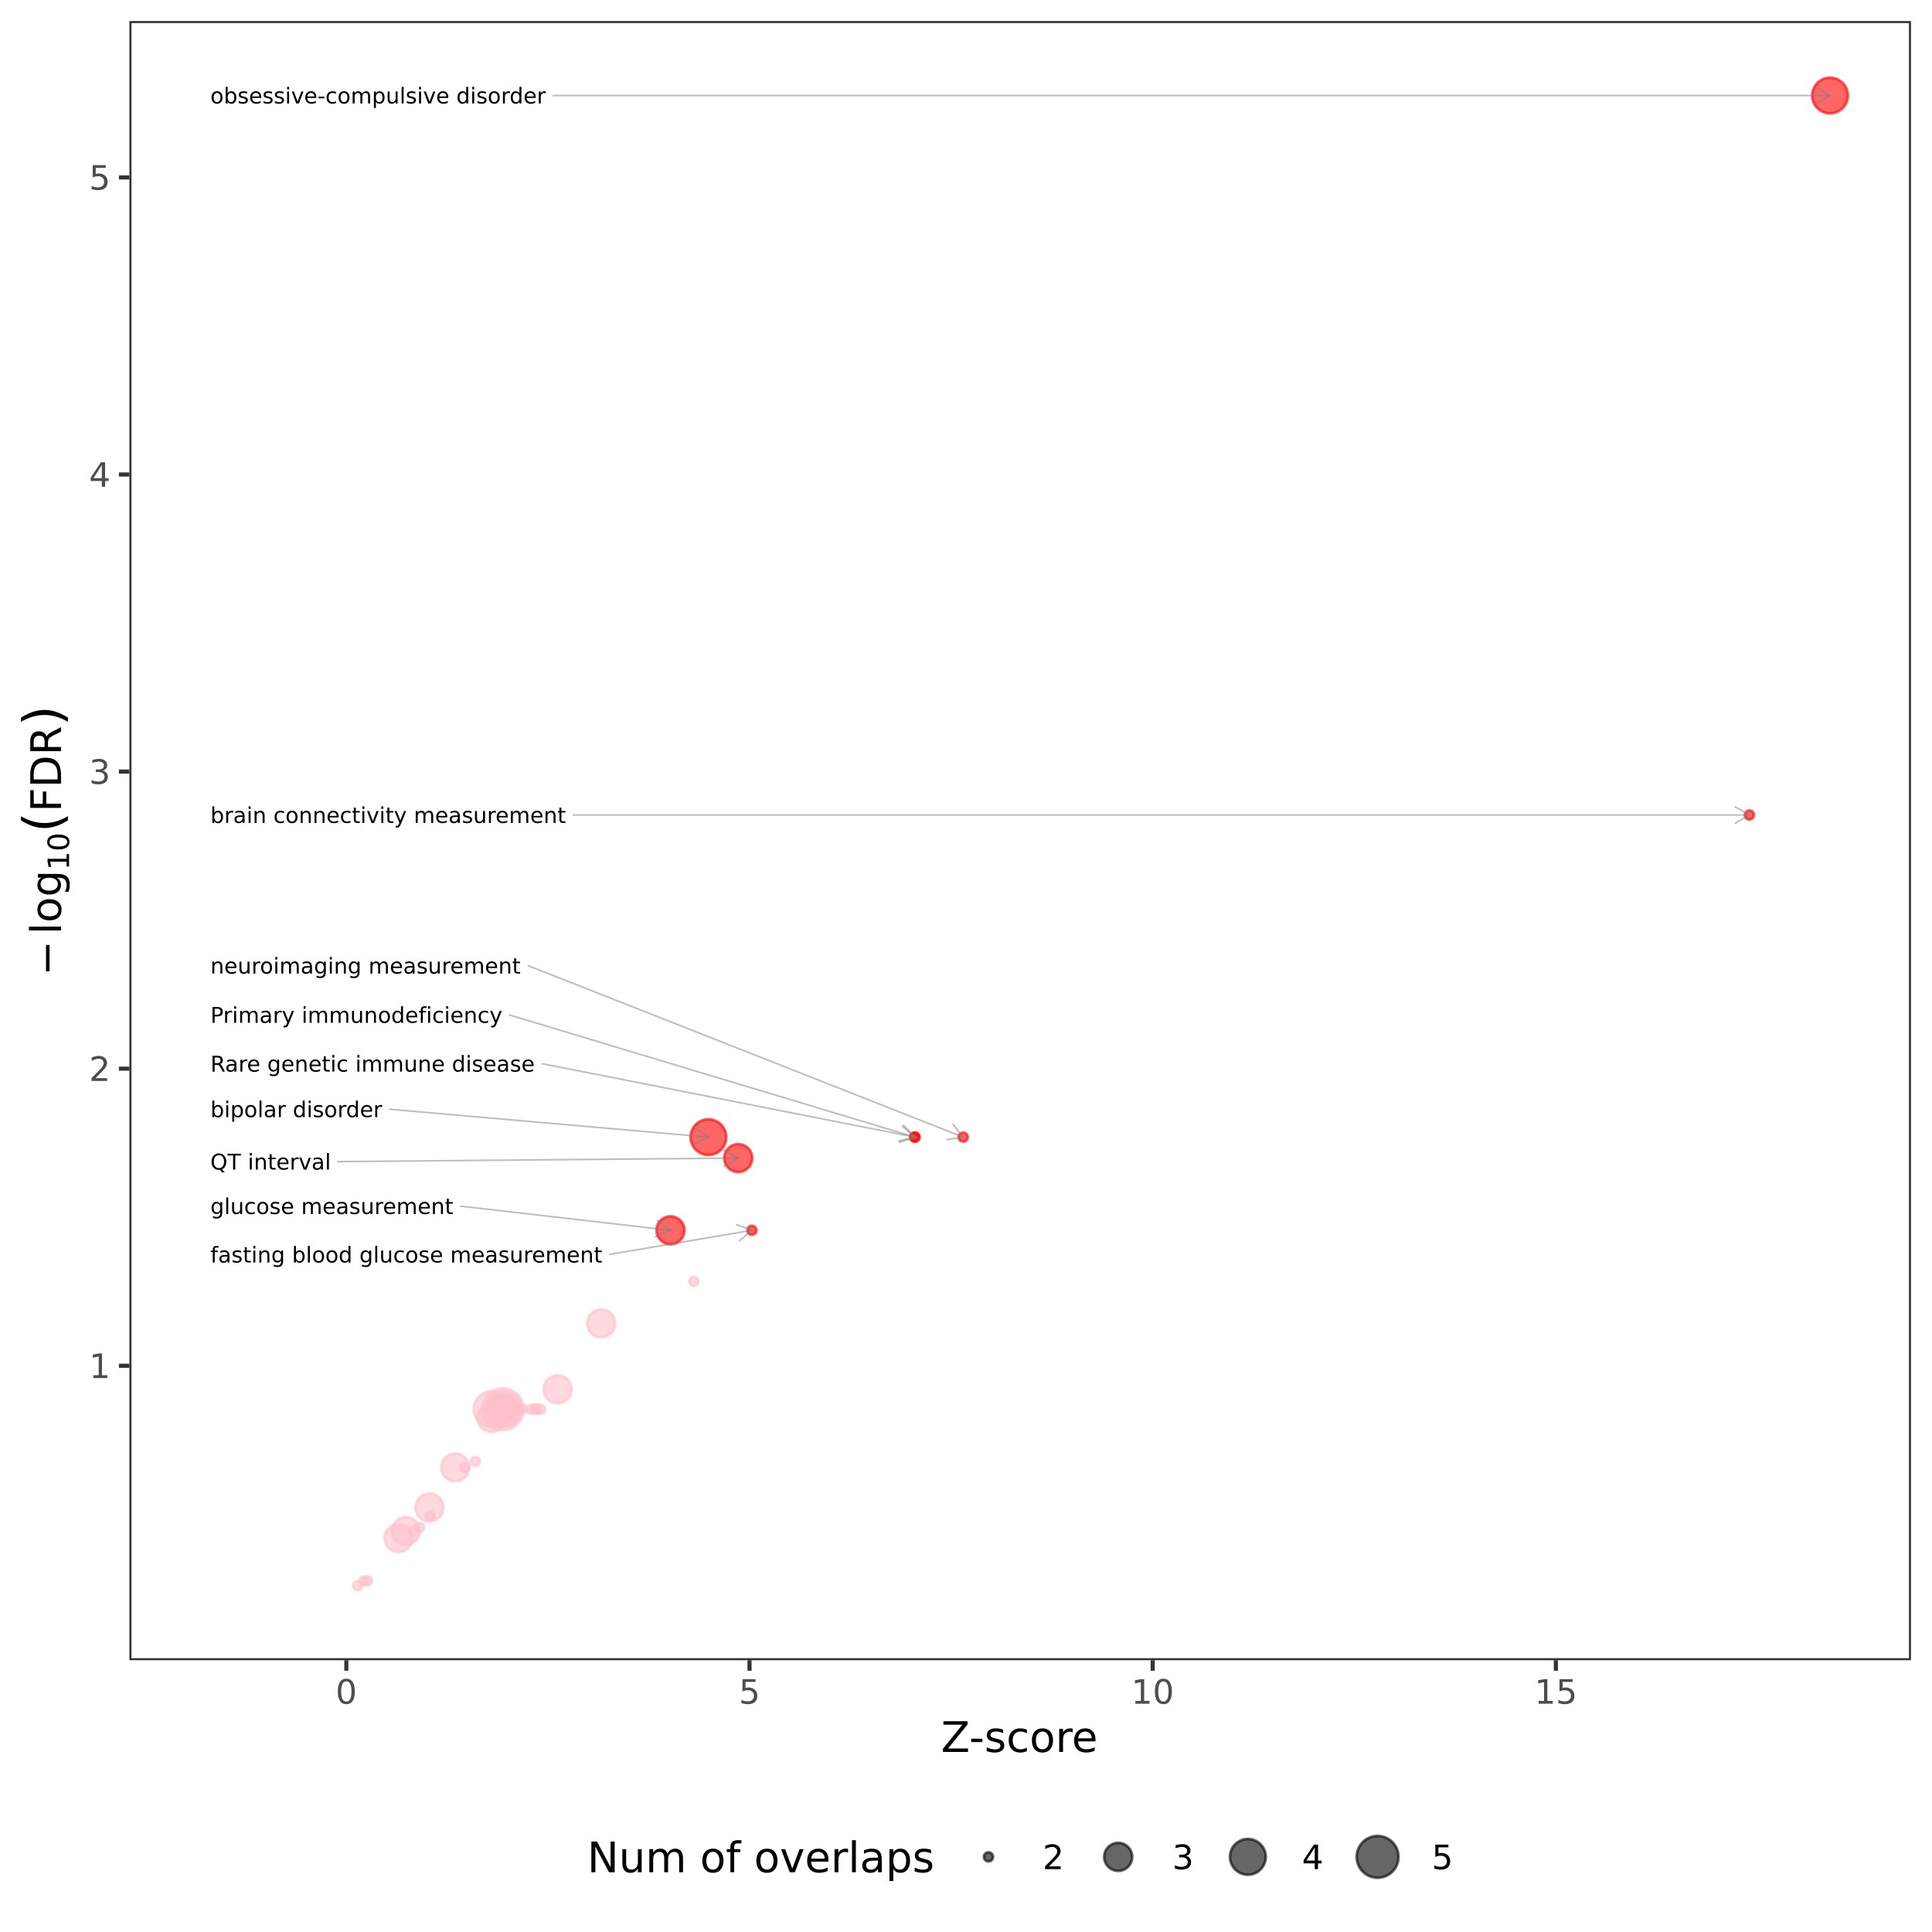
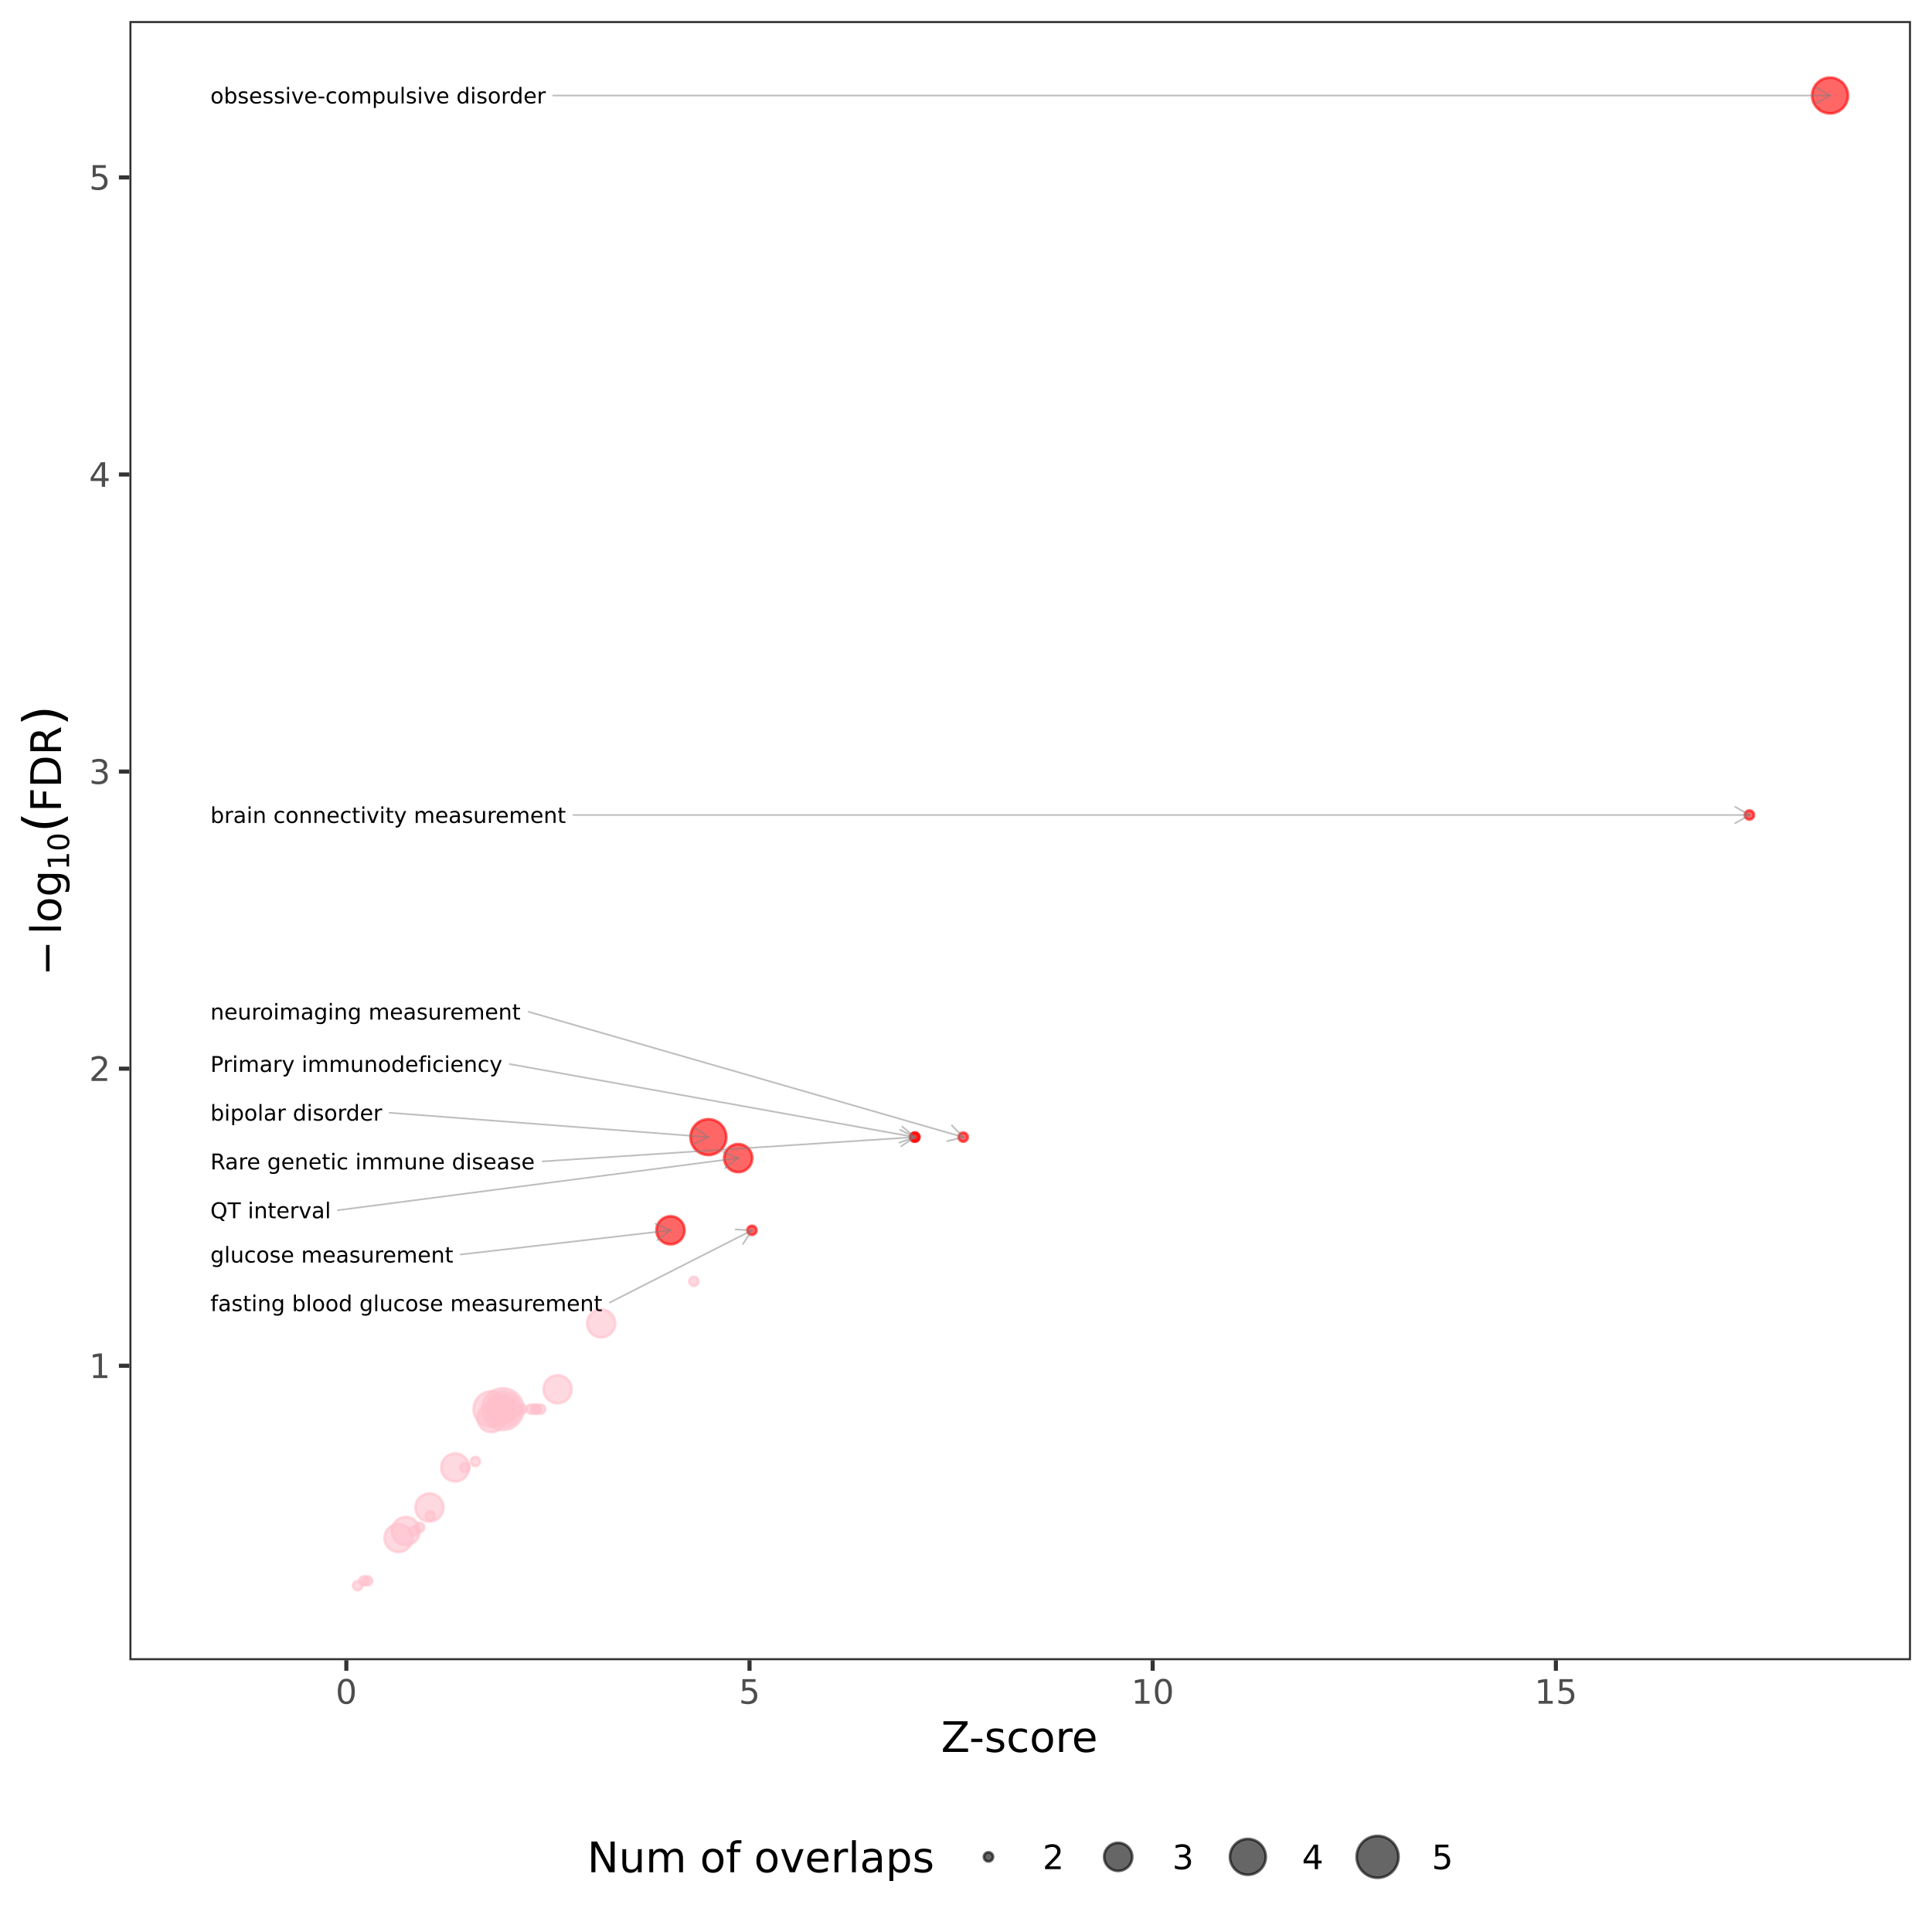
<svg xmlns="http://www.w3.org/2000/svg" viewBox="0 0 504.00 504.00">
  <defs>
    <style type="text/css">
    line, polyline, polygon, path, rect, circle {
      fill: none;
      stroke: #000000;
      stroke-linecap: round;
      stroke-linejoin: round;
      stroke-miterlimit: 10.00;
    }
  </style>
  </defs>
  <rect width="100%" height="100%" style="stroke: none; fill: #FFFFFF;" />
  <rect x="0.00" y="0.00" width="504.00" height="504.00" style="stroke-width: 1.07; stroke: #FFFFFF; fill: #FFFFFF;" />
  <defs>
    <clipPath id="cpMzMuNzZ8NDk4LjUyfDQzMy4xMHw1LjQ4">
      <rect x="33.76" y="5.48" width="464.76" height="427.62" />
    </clipPath>
  </defs>
  <rect x="33.76" y="5.48" width="464.76" height="427.62" style="stroke-width: 1.07; stroke: none; fill: #FFFFFF;" clip-path="url(#cpMzMuNzZ8NDk4LjUyfDQzMy4xMHw1LjQ4)" />
  <circle cx="477.40" cy="24.92" r="3.50pt" style="stroke-width: 0.71; stroke: #FF0000; stroke-opacity: 0.60; fill: #FF0000; fill-opacity: 0.60;" clip-path="url(#cpMzMuNzZ8NDk4LjUyfDQzMy4xMHw1LjQ4)" />
  <circle cx="456.36" cy="212.61" r="0.89pt" style="stroke-width: 0.71; stroke: #FF0000; stroke-opacity: 0.60; fill: #FF0000; fill-opacity: 0.60;" clip-path="url(#cpMzMuNzZ8NDk4LjUyfDQzMy4xMHw1LjQ4)" />
  <circle cx="251.27" cy="296.64" r="0.89pt" style="stroke-width: 0.71; stroke: #FF0000; stroke-opacity: 0.60; fill: #FF0000; fill-opacity: 0.60;" clip-path="url(#cpMzMuNzZ8NDk4LjUyfDQzMy4xMHw1LjQ4)" />
  <circle cx="238.65" cy="296.64" r="0.89pt" style="stroke-width: 0.71; stroke: #FF0000; stroke-opacity: 0.60; fill: #FF0000; fill-opacity: 0.60;" clip-path="url(#cpMzMuNzZ8NDk4LjUyfDQzMy4xMHw1LjQ4)" />
  <circle cx="238.65" cy="296.64" r="0.89pt" style="stroke-width: 0.71; stroke: #FF0000; stroke-opacity: 0.60; fill: #FF0000; fill-opacity: 0.60;" clip-path="url(#cpMzMuNzZ8NDk4LjUyfDQzMy4xMHw1LjQ4)" />
  <circle cx="184.80" cy="296.64" r="3.50pt" style="stroke-width: 0.71; stroke: #FF0000; stroke-opacity: 0.60; fill: #FF0000; fill-opacity: 0.60;" clip-path="url(#cpMzMuNzZ8NDk4LjUyfDQzMy4xMHw1LjQ4)" />
  <circle cx="192.58" cy="302.11" r="2.74pt" style="stroke-width: 0.71; stroke: #FF0000; stroke-opacity: 0.60; fill: #FF0000; fill-opacity: 0.60;" clip-path="url(#cpMzMuNzZ8NDk4LjUyfDQzMy4xMHw1LjQ4)" />
  <circle cx="196.16" cy="320.95" r="0.89pt" style="stroke-width: 0.71; stroke: #FF0000; stroke-opacity: 0.60; fill: #FF0000; fill-opacity: 0.60;" clip-path="url(#cpMzMuNzZ8NDk4LjUyfDQzMy4xMHw1LjQ4)" />
  <circle cx="174.91" cy="320.95" r="2.74pt" style="stroke-width: 0.71; stroke: #FF0000; stroke-opacity: 0.60; fill: #FF0000; fill-opacity: 0.60;" clip-path="url(#cpMzMuNzZ8NDk4LjUyfDQzMy4xMHw1LjQ4)" />
  <circle cx="181.01" cy="334.27" r="0.89pt" style="stroke-width: 0.71; stroke: #FFC0CB; stroke-opacity: 0.60; fill: #FFC0CB; fill-opacity: 0.60;" clip-path="url(#cpMzMuNzZ8NDk4LjUyfDQzMy4xMHw1LjQ4)" />
  <circle cx="156.82" cy="345.23" r="2.74pt" style="stroke-width: 0.71; stroke: #FFC0CB; stroke-opacity: 0.60; fill: #FFC0CB; fill-opacity: 0.60;" clip-path="url(#cpMzMuNzZ8NDk4LjUyfDQzMy4xMHw1LjQ4)" />
  <circle cx="145.46" cy="362.42" r="2.74pt" style="stroke-width: 0.71; stroke: #FFC0CB; stroke-opacity: 0.60; fill: #FFC0CB; fill-opacity: 0.60;" clip-path="url(#cpMzMuNzZ8NDk4LjUyfDQzMy4xMHw1LjQ4)" />
  <circle cx="141.04" cy="367.61" r="0.89pt" style="stroke-width: 0.71; stroke: #FFC0CB; stroke-opacity: 0.60; fill: #FFC0CB; fill-opacity: 0.60;" clip-path="url(#cpMzMuNzZ8NDk4LjUyfDQzMy4xMHw1LjQ4)" />
  <circle cx="139.99" cy="367.61" r="0.89pt" style="stroke-width: 0.71; stroke: #FFC0CB; stroke-opacity: 0.60; fill: #FFC0CB; fill-opacity: 0.60;" clip-path="url(#cpMzMuNzZ8NDk4LjUyfDQzMy4xMHw1LjQ4)" />
  <circle cx="139.57" cy="367.61" r="0.89pt" style="stroke-width: 0.71; stroke: #FFC0CB; stroke-opacity: 0.60; fill: #FFC0CB; fill-opacity: 0.60;" clip-path="url(#cpMzMuNzZ8NDk4LjUyfDQzMy4xMHw1LjQ4)" />
  <circle cx="138.52" cy="367.61" r="0.89pt" style="stroke-width: 0.71; stroke: #FFC0CB; stroke-opacity: 0.60; fill: #FFC0CB; fill-opacity: 0.60;" clip-path="url(#cpMzMuNzZ8NDk4LjUyfDQzMy4xMHw1LjQ4)" />
  <circle cx="136.21" cy="367.61" r="0.89pt" style="stroke-width: 0.71; stroke: #FFC0CB; stroke-opacity: 0.60; fill: #FFC0CB; fill-opacity: 0.60;" clip-path="url(#cpMzMuNzZ8NDk4LjUyfDQzMy4xMHw1LjQ4)" />
  <circle cx="134.94" cy="367.61" r="0.89pt" style="stroke-width: 0.71; stroke: #FFC0CB; stroke-opacity: 0.60; fill: #FFC0CB; fill-opacity: 0.60;" clip-path="url(#cpMzMuNzZ8NDk4LjUyfDQzMy4xMHw1LjQ4)" />
  <circle cx="131.58" cy="367.61" r="2.74pt" style="stroke-width: 0.71; stroke: #FFC0CB; stroke-opacity: 0.60; fill: #FFC0CB; fill-opacity: 0.60;" clip-path="url(#cpMzMuNzZ8NDk4LjUyfDQzMy4xMHw1LjQ4)" />
  <circle cx="131.37" cy="367.61" r="3.50pt" style="stroke-width: 0.71; stroke: #FFC0CB; stroke-opacity: 0.60; fill: #FFC0CB; fill-opacity: 0.60;" clip-path="url(#cpMzMuNzZ8NDk4LjUyfDQzMy4xMHw1LjQ4)" />
  <circle cx="131.16" cy="367.61" r="4.09pt" style="stroke-width: 0.71; stroke: #FFC0CB; stroke-opacity: 0.60; fill: #FFC0CB; fill-opacity: 0.60;" clip-path="url(#cpMzMuNzZ8NDk4LjUyfDQzMy4xMHw1LjQ4)" />
  <circle cx="131.16" cy="367.61" r="2.74pt" style="stroke-width: 0.71; stroke: #FFC0CB; stroke-opacity: 0.60; fill: #FFC0CB; fill-opacity: 0.60;" clip-path="url(#cpMzMuNzZ8NDk4LjUyfDQzMy4xMHw1LjQ4)" />
  <circle cx="130.53" cy="367.61" r="2.74pt" style="stroke-width: 0.71; stroke: #FFC0CB; stroke-opacity: 0.60; fill: #FFC0CB; fill-opacity: 0.60;" clip-path="url(#cpMzMuNzZ8NDk4LjUyfDQzMy4xMHw1LjQ4)" />
  <circle cx="128.21" cy="367.61" r="3.50pt" style="stroke-width: 0.71; stroke: #FFC0CB; stroke-opacity: 0.60; fill: #FFC0CB; fill-opacity: 0.60;" clip-path="url(#cpMzMuNzZ8NDk4LjUyfDQzMy4xMHw1LjQ4)" />
  <circle cx="128.21" cy="369.93" r="2.74pt" style="stroke-width: 0.71; stroke: #FFC0CB; stroke-opacity: 0.60; fill: #FFC0CB; fill-opacity: 0.60;" clip-path="url(#cpMzMuNzZ8NDk4LjUyfDQzMy4xMHw1LjQ4)" />
  <circle cx="124.01" cy="381.26" r="0.89pt" style="stroke-width: 0.71; stroke: #FFC0CB; stroke-opacity: 0.60; fill: #FFC0CB; fill-opacity: 0.60;" clip-path="url(#cpMzMuNzZ8NDk4LjUyfDQzMy4xMHw1LjQ4)" />
  <circle cx="121.27" cy="382.82" r="0.89pt" style="stroke-width: 0.71; stroke: #FFC0CB; stroke-opacity: 0.60; fill: #FFC0CB; fill-opacity: 0.60;" clip-path="url(#cpMzMuNzZ8NDk4LjUyfDQzMy4xMHw1LjQ4)" />
  <circle cx="118.75" cy="382.82" r="2.74pt" style="stroke-width: 0.71; stroke: #FFC0CB; stroke-opacity: 0.60; fill: #FFC0CB; fill-opacity: 0.60;" clip-path="url(#cpMzMuNzZ8NDk4LjUyfDQzMy4xMHw1LjQ4)" />
  <circle cx="112.02" cy="393.26" r="2.74pt" style="stroke-width: 0.71; stroke: #FFC0CB; stroke-opacity: 0.60; fill: #FFC0CB; fill-opacity: 0.60;" clip-path="url(#cpMzMuNzZ8NDk4LjUyfDQzMy4xMHw1LjQ4)" />
  <circle cx="112.23" cy="395.43" r="0.89pt" style="stroke-width: 0.71; stroke: #FFC0CB; stroke-opacity: 0.60; fill: #FFC0CB; fill-opacity: 0.60;" clip-path="url(#cpMzMuNzZ8NDk4LjUyfDQzMy4xMHw1LjQ4)" />
  <circle cx="109.49" cy="398.45" r="0.89pt" style="stroke-width: 0.71; stroke: #FFC0CB; stroke-opacity: 0.60; fill: #FFC0CB; fill-opacity: 0.60;" clip-path="url(#cpMzMuNzZ8NDk4LjUyfDQzMy4xMHw1LjQ4)" />
  <circle cx="107.98" cy="399.40" r="0.89pt" style="stroke-width: 0.71; stroke: #FFC0CB; stroke-opacity: 0.60; fill: #FFC0CB; fill-opacity: 0.60;" clip-path="url(#cpMzMuNzZ8NDk4LjUyfDQzMy4xMHw1LjQ4)" />
  <circle cx="105.87" cy="399.40" r="2.74pt" style="stroke-width: 0.71; stroke: #FFC0CB; stroke-opacity: 0.60; fill: #FFC0CB; fill-opacity: 0.60;" clip-path="url(#cpMzMuNzZ8NDk4LjUyfDQzMy4xMHw1LjQ4)" />
  <circle cx="103.96" cy="401.22" r="2.74pt" style="stroke-width: 0.71; stroke: #FFC0CB; stroke-opacity: 0.60; fill: #FFC0CB; fill-opacity: 0.60;" clip-path="url(#cpMzMuNzZ8NDk4LjUyfDQzMy4xMHw1LjQ4)" />
  <circle cx="95.90" cy="412.41" r="0.89pt" style="stroke-width: 0.71; stroke: #FFC0CB; stroke-opacity: 0.60; fill: #FFC0CB; fill-opacity: 0.60;" clip-path="url(#cpMzMuNzZ8NDk4LjUyfDQzMy4xMHw1LjQ4)" />
  <circle cx="94.91" cy="412.41" r="0.89pt" style="stroke-width: 0.71; stroke: #FFC0CB; stroke-opacity: 0.60; fill: #FFC0CB; fill-opacity: 0.60;" clip-path="url(#cpMzMuNzZ8NDk4LjUyfDQzMy4xMHw1LjQ4)" />
  <circle cx="93.29" cy="413.66" r="0.89pt" style="stroke-width: 0.71; stroke: #FFC0CB; stroke-opacity: 0.60; fill: #FFC0CB; fill-opacity: 0.60;" clip-path="url(#cpMzMuNzZ8NDk4LjUyfDQzMy4xMHw1LjQ4)" />
  <line x1="144.29" y1="24.92" x2="477.40" y2="24.92" style="stroke-width: 0.43; stroke: #7F7F7F; stroke-opacity: 0.50;" clip-path="url(#cpMzMuNzZ8NDk4LjUyfDQzMy4xMHw1LjQ4)" />
  <polyline points="473.69,27.05 477.40,24.92 473.69,22.78 " style="stroke-width: 0.43; stroke: #7F7F7F; stroke-opacity: 0.50;" clip-path="url(#cpMzMuNzZ8NDk4LjUyfDQzMy4xMHw1LjQ4)" />
  <g clip-path="url(#cpMzMuNzZ8NDk4LjUyfDQzMy4xMHw1LjQ4)">
    <text x="54.88" y="26.99" style="font-size: 5.69px; font-family: DejaVu Sans;" textLength="87.60px" lengthAdjust="spacingAndGlyphs">obsessive-compulsive disorder</text>
  </g>
  <line x1="149.57" y1="212.61" x2="456.36" y2="212.61" style="stroke-width: 0.43; stroke: #7F7F7F; stroke-opacity: 0.50;" clip-path="url(#cpMzMuNzZ8NDk4LjUyfDQzMy4xMHw1LjQ4)" />
  <polyline points="452.66,214.75 456.36,212.61 452.66,210.47 " style="stroke-width: 0.43; stroke: #7F7F7F; stroke-opacity: 0.50;" clip-path="url(#cpMzMuNzZ8NDk4LjUyfDQzMy4xMHw1LjQ4)" />
  <g clip-path="url(#cpMzMuNzZ8NDk4LjUyfDQzMy4xMHw1LjQ4)">
    <text x="54.88" y="214.68" style="font-size: 5.69px; font-family: DejaVu Sans;" textLength="92.88px" lengthAdjust="spacingAndGlyphs">brain connectivity measurement</text>
  </g>
-   <line x1="137.88" y1="251.96" x2="251.27" y2="296.64" style="stroke-width: 0.43; stroke: #7F7F7F; stroke-opacity: 0.50;" clip-path="url(#cpMzMuNzZ8NDk4LjUyfDQzMy4xMHw1LjQ4)" />
-   <polyline points="247.04,297.28 251.27,296.64 248.61,293.30 " style="stroke-width: 0.43; stroke: #7F7F7F; stroke-opacity: 0.50;" clip-path="url(#cpMzMuNzZ8NDk4LjUyfDQzMy4xMHw1LjQ4)" />
+   <line x1="137.88" y1="263.94" x2="251.27" y2="296.64" style="stroke-width: 0.43; stroke: #7F7F7F; stroke-opacity: 0.50;" clip-path="url(#cpMzMuNzZ8NDk4LjUyfDQzMy4xMHw1LjQ4)" />
+   <polyline points="247.12,297.67 251.27,296.64 248.30,293.56 " style="stroke-width: 0.43; stroke: #7F7F7F; stroke-opacity: 0.50;" clip-path="url(#cpMzMuNzZ8NDk4LjUyfDQzMy4xMHw1LjQ4)" />
  <g clip-path="url(#cpMzMuNzZ8NDk4LjUyfDQzMy4xMHw1LjQ4)">
-     <text x="54.88" y="253.98" style="font-size: 5.69px; font-family: DejaVu Sans;" textLength="81.19px" lengthAdjust="spacingAndGlyphs">neuroimaging measurement</text>
+     <text x="54.88" y="265.98" style="font-size: 5.69px; font-family: DejaVu Sans;" textLength="81.19px" lengthAdjust="spacingAndGlyphs">neuroimaging measurement</text>
  </g>
-   <line x1="141.55" y1="277.51" x2="238.65" y2="296.64" style="stroke-width: 0.43; stroke: #7F7F7F; stroke-opacity: 0.50;" clip-path="url(#cpMzMuNzZ8NDk4LjUyfDQzMy4xMHw1LjQ4)" />
-   <polyline points="234.60,298.03 238.65,296.64 235.43,293.83 " style="stroke-width: 0.43; stroke: #7F7F7F; stroke-opacity: 0.50;" clip-path="url(#cpMzMuNzZ8NDk4LjUyfDQzMy4xMHw1LjQ4)" />
+   <line x1="141.55" y1="302.97" x2="238.65" y2="296.64" style="stroke-width: 0.43; stroke: #7F7F7F; stroke-opacity: 0.50;" clip-path="url(#cpMzMuNzZ8NDk4LjUyfDQzMy4xMHw1LjQ4)" />
+   <polyline points="235.09,299.02 238.65,296.64 234.81,294.75 " style="stroke-width: 0.43; stroke: #7F7F7F; stroke-opacity: 0.50;" clip-path="url(#cpMzMuNzZ8NDk4LjUyfDQzMy4xMHw1LjQ4)" />
  <g clip-path="url(#cpMzMuNzZ8NDk4LjUyfDQzMy4xMHw1LjQ4)">
-     <text x="54.88" y="279.55" style="font-size: 5.69px; font-family: DejaVu Sans;" textLength="84.86px" lengthAdjust="spacingAndGlyphs">Rare genetic immune disease</text>
+     <text x="54.88" y="305.06" style="font-size: 5.69px; font-family: DejaVu Sans;" textLength="84.86px" lengthAdjust="spacingAndGlyphs">Rare genetic immune disease</text>
  </g>
-   <line x1="132.96" y1="264.79" x2="238.65" y2="296.64" style="stroke-width: 0.43; stroke: #7F7F7F; stroke-opacity: 0.50;" clip-path="url(#cpMzMuNzZ8NDk4LjUyfDQzMy4xMHw1LjQ4)" />
-   <polyline points="234.48,297.62 238.65,296.64 235.72,293.53 " style="stroke-width: 0.43; stroke: #7F7F7F; stroke-opacity: 0.50;" clip-path="url(#cpMzMuNzZ8NDk4LjUyfDQzMy4xMHw1LjQ4)" />
+   <line x1="132.96" y1="277.58" x2="238.65" y2="296.64" style="stroke-width: 0.43; stroke: #7F7F7F; stroke-opacity: 0.50;" clip-path="url(#cpMzMuNzZ8NDk4LjUyfDQzMy4xMHw1LjQ4)" />
+   <polyline points="234.62,298.09 238.65,296.64 235.38,293.88 " style="stroke-width: 0.43; stroke: #7F7F7F; stroke-opacity: 0.50;" clip-path="url(#cpMzMuNzZ8NDk4LjUyfDQzMy4xMHw1LjQ4)" />
  <g clip-path="url(#cpMzMuNzZ8NDk4LjUyfDQzMy4xMHw1LjQ4)">
-     <text x="54.88" y="266.83" style="font-size: 5.69px; font-family: DejaVu Sans;" textLength="76.27px" lengthAdjust="spacingAndGlyphs">Primary immunodeficiency</text>
+     <text x="54.88" y="279.63" style="font-size: 5.69px; font-family: DejaVu Sans;" textLength="76.27px" lengthAdjust="spacingAndGlyphs">Primary immunodeficiency</text>
  </g>
-   <line x1="101.62" y1="289.37" x2="184.80" y2="296.64" style="stroke-width: 0.43; stroke: #7F7F7F; stroke-opacity: 0.50;" clip-path="url(#cpMzMuNzZ8NDk4LjUyfDQzMy4xMHw1LjQ4)" />
-   <polyline points="180.92,298.45 184.80,296.64 181.29,294.19 " style="stroke-width: 0.43; stroke: #7F7F7F; stroke-opacity: 0.50;" clip-path="url(#cpMzMuNzZ8NDk4LjUyfDQzMy4xMHw1LjQ4)" />
+   <line x1="101.62" y1="290.28" x2="184.80" y2="296.64" style="stroke-width: 0.43; stroke: #7F7F7F; stroke-opacity: 0.50;" clip-path="url(#cpMzMuNzZ8NDk4LjUyfDQzMy4xMHw1LjQ4)" />
+   <polyline points="180.94,298.49 184.80,296.64 181.27,294.23 " style="stroke-width: 0.43; stroke: #7F7F7F; stroke-opacity: 0.50;" clip-path="url(#cpMzMuNzZ8NDk4LjUyfDQzMy4xMHw1LjQ4)" />
  <g clip-path="url(#cpMzMuNzZ8NDk4LjUyfDQzMy4xMHw1LjQ4)">
-     <text x="54.88" y="291.43" style="font-size: 5.69px; font-family: DejaVu Sans;" textLength="44.94px" lengthAdjust="spacingAndGlyphs">bipolar disorder</text>
+     <text x="54.88" y="292.34" style="font-size: 5.69px; font-family: DejaVu Sans;" textLength="44.94px" lengthAdjust="spacingAndGlyphs">bipolar disorder</text>
  </g>
-   <line x1="88.14" y1="303.03" x2="192.58" y2="302.11" style="stroke-width: 0.43; stroke: #7F7F7F; stroke-opacity: 0.50;" clip-path="url(#cpMzMuNzZ8NDk4LjUyfDQzMy4xMHw1LjQ4)" />
-   <polyline points="188.90,304.28 192.58,302.11 188.86,300.01 " style="stroke-width: 0.43; stroke: #7F7F7F; stroke-opacity: 0.50;" clip-path="url(#cpMzMuNzZ8NDk4LjUyfDQzMy4xMHw1LjQ4)" />
+   <line x1="88.14" y1="315.71" x2="192.58" y2="302.11" style="stroke-width: 0.43; stroke: #7F7F7F; stroke-opacity: 0.50;" clip-path="url(#cpMzMuNzZ8NDk4LjUyfDQzMy4xMHw1LjQ4)" />
+   <polyline points="189.18,304.71 192.58,302.11 188.63,300.47 " style="stroke-width: 0.43; stroke: #7F7F7F; stroke-opacity: 0.50;" clip-path="url(#cpMzMuNzZ8NDk4LjUyfDQzMy4xMHw1LjQ4)" />
  <g clip-path="url(#cpMzMuNzZ8NDk4LjUyfDQzMy4xMHw1LjQ4)">
-     <text x="54.88" y="305.11" style="font-size: 5.69px; font-family: DejaVu Sans;" textLength="31.46px" lengthAdjust="spacingAndGlyphs">QT interval</text>
+     <text x="54.88" y="317.80" style="font-size: 5.69px; font-family: DejaVu Sans;" textLength="31.46px" lengthAdjust="spacingAndGlyphs">QT interval</text>
  </g>
-   <line x1="159.07" y1="327.22" x2="196.16" y2="320.95" style="stroke-width: 0.43; stroke: #7F7F7F; stroke-opacity: 0.50;" clip-path="url(#cpMzMuNzZ8NDk4LjUyfDQzMy4xMHw1LjQ4)" />
-   <polyline points="192.86,323.67 196.16,320.95 192.15,319.46 " style="stroke-width: 0.43; stroke: #7F7F7F; stroke-opacity: 0.50;" clip-path="url(#cpMzMuNzZ8NDk4LjUyfDQzMy4xMHw1LjQ4)" />
+   <line x1="159.07" y1="339.79" x2="196.16" y2="320.95" style="stroke-width: 0.43; stroke: #7F7F7F; stroke-opacity: 0.50;" clip-path="url(#cpMzMuNzZ8NDk4LjUyfDQzMy4xMHw1LjQ4)" />
+   <polyline points="193.82,324.53 196.16,320.95 191.89,320.72 " style="stroke-width: 0.43; stroke: #7F7F7F; stroke-opacity: 0.50;" clip-path="url(#cpMzMuNzZ8NDk4LjUyfDQzMy4xMHw1LjQ4)" />
  <g clip-path="url(#cpMzMuNzZ8NDk4LjUyfDQzMy4xMHw1LjQ4)">
-     <text x="54.88" y="329.35" style="font-size: 5.69px; font-family: DejaVu Sans;" textLength="102.38px" lengthAdjust="spacingAndGlyphs">fasting blood glucose measurement</text>
+     <text x="54.88" y="342.04" style="font-size: 5.69px; font-family: DejaVu Sans;" textLength="102.38px" lengthAdjust="spacingAndGlyphs">fasting blood glucose measurement</text>
  </g>
-   <line x1="120.19" y1="314.65" x2="174.91" y2="320.95" style="stroke-width: 0.43; stroke: #7F7F7F; stroke-opacity: 0.50;" clip-path="url(#cpMzMuNzZ8NDk4LjUyfDQzMy4xMHw1LjQ4)" />
-   <polyline points="170.99,322.65 174.91,320.95 171.48,318.40 " style="stroke-width: 0.43; stroke: #7F7F7F; stroke-opacity: 0.50;" clip-path="url(#cpMzMuNzZ8NDk4LjUyfDQzMy4xMHw1LjQ4)" />
+   <line x1="120.19" y1="327.26" x2="174.91" y2="320.95" style="stroke-width: 0.43; stroke: #7F7F7F; stroke-opacity: 0.50;" clip-path="url(#cpMzMuNzZ8NDk4LjUyfDQzMy4xMHw1LjQ4)" />
+   <polyline points="171.48,323.50 174.91,320.95 170.99,319.25 " style="stroke-width: 0.43; stroke: #7F7F7F; stroke-opacity: 0.50;" clip-path="url(#cpMzMuNzZ8NDk4LjUyfDQzMy4xMHw1LjQ4)" />
  <g clip-path="url(#cpMzMuNzZ8NDk4LjUyfDQzMy4xMHw1LjQ4)">
-     <text x="54.88" y="316.70" style="font-size: 5.69px; font-family: DejaVu Sans;" textLength="63.51px" lengthAdjust="spacingAndGlyphs">glucose measurement</text>
+     <text x="54.88" y="329.36" style="font-size: 5.69px; font-family: DejaVu Sans;" textLength="63.51px" lengthAdjust="spacingAndGlyphs">glucose measurement</text>
  </g>
  <rect x="33.76" y="5.48" width="464.76" height="427.62" style="stroke-width: 1.07; stroke: #333333;" clip-path="url(#cpMzMuNzZ8NDk4LjUyfDQzMy4xMHw1LjQ4)" />
  <defs>
    <clipPath id="cpMC4wMHw1MDQuMDB8NTA0LjAwfDAuMDA=">
      <rect x="0.00" y="0.00" width="504.00" height="504.00" />
    </clipPath>
  </defs>
  <g clip-path="url(#cpMC4wMHw1MDQuMDB8NTA0LjAwfDAuMDA=)">
    <text x="23.23" y="359.49" style="font-size: 8.80px; fill: #4D4D4D; font-family: DejaVu Sans;" textLength="5.60px" lengthAdjust="spacingAndGlyphs">1</text>
  </g>
  <g clip-path="url(#cpMC4wMHw1MDQuMDB8NTA0LjAwfDAuMDA=)">
    <text x="23.23" y="281.99" style="font-size: 8.80px; fill: #4D4D4D; font-family: DejaVu Sans;" textLength="5.60px" lengthAdjust="spacingAndGlyphs">2</text>
  </g>
  <g clip-path="url(#cpMC4wMHw1MDQuMDB8NTA0LjAwfDAuMDA=)">
    <text x="23.23" y="204.49" style="font-size: 8.80px; fill: #4D4D4D; font-family: DejaVu Sans;" textLength="5.60px" lengthAdjust="spacingAndGlyphs">3</text>
  </g>
  <g clip-path="url(#cpMC4wMHw1MDQuMDB8NTA0LjAwfDAuMDA=)">
    <text x="23.23" y="126.99" style="font-size: 8.80px; fill: #4D4D4D; font-family: DejaVu Sans;" textLength="5.60px" lengthAdjust="spacingAndGlyphs">4</text>
  </g>
  <g clip-path="url(#cpMC4wMHw1MDQuMDB8NTA0LjAwfDAuMDA=)">
    <text x="23.23" y="49.49" style="font-size: 8.80px; fill: #4D4D4D; font-family: DejaVu Sans;" textLength="5.60px" lengthAdjust="spacingAndGlyphs">5</text>
  </g>
  <polyline points="31.02,356.28 33.76,356.28 " style="stroke-width: 1.07; stroke: #333333; stroke-linecap: butt;" clip-path="url(#cpMC4wMHw1MDQuMDB8NTA0LjAwfDAuMDA=)" />
  <polyline points="31.02,278.78 33.76,278.78 " style="stroke-width: 1.07; stroke: #333333; stroke-linecap: butt;" clip-path="url(#cpMC4wMHw1MDQuMDB8NTA0LjAwfDAuMDA=)" />
  <polyline points="31.02,201.28 33.76,201.28 " style="stroke-width: 1.07; stroke: #333333; stroke-linecap: butt;" clip-path="url(#cpMC4wMHw1MDQuMDB8NTA0LjAwfDAuMDA=)" />
  <polyline points="31.02,123.78 33.76,123.78 " style="stroke-width: 1.07; stroke: #333333; stroke-linecap: butt;" clip-path="url(#cpMC4wMHw1MDQuMDB8NTA0LjAwfDAuMDA=)" />
  <polyline points="31.02,46.29 33.76,46.29 " style="stroke-width: 1.07; stroke: #333333; stroke-linecap: butt;" clip-path="url(#cpMC4wMHw1MDQuMDB8NTA0LjAwfDAuMDA=)" />
  <polyline points="90.35,435.84 90.35,433.10 " style="stroke-width: 1.07; stroke: #333333; stroke-linecap: butt;" clip-path="url(#cpMC4wMHw1MDQuMDB8NTA0LjAwfDAuMDA=)" />
  <polyline points="195.53,435.84 195.53,433.10 " style="stroke-width: 1.07; stroke: #333333; stroke-linecap: butt;" clip-path="url(#cpMC4wMHw1MDQuMDB8NTA0LjAwfDAuMDA=)" />
  <polyline points="300.70,435.84 300.70,433.10 " style="stroke-width: 1.07; stroke: #333333; stroke-linecap: butt;" clip-path="url(#cpMC4wMHw1MDQuMDB8NTA0LjAwfDAuMDA=)" />
  <polyline points="405.88,435.84 405.88,433.10 " style="stroke-width: 1.07; stroke: #333333; stroke-linecap: butt;" clip-path="url(#cpMC4wMHw1MDQuMDB8NTA0LjAwfDAuMDA=)" />
  <g clip-path="url(#cpMC4wMHw1MDQuMDB8NTA0LjAwfDAuMDA=)">
    <text x="87.55" y="444.45" style="font-size: 8.80px; fill: #4D4D4D; font-family: DejaVu Sans;" textLength="5.60px" lengthAdjust="spacingAndGlyphs">0</text>
  </g>
  <g clip-path="url(#cpMC4wMHw1MDQuMDB8NTA0LjAwfDAuMDA=)">
    <text x="192.73" y="444.45" style="font-size: 8.80px; fill: #4D4D4D; font-family: DejaVu Sans;" textLength="5.60px" lengthAdjust="spacingAndGlyphs">5</text>
  </g>
  <g clip-path="url(#cpMC4wMHw1MDQuMDB8NTA0LjAwfDAuMDA=)">
    <text x="295.10" y="444.45" style="font-size: 8.80px; fill: #4D4D4D; font-family: DejaVu Sans;" textLength="11.20px" lengthAdjust="spacingAndGlyphs">10</text>
  </g>
  <g clip-path="url(#cpMC4wMHw1MDQuMDB8NTA0LjAwfDAuMDA=)">
    <text x="400.28" y="444.45" style="font-size: 8.80px; fill: #4D4D4D; font-family: DejaVu Sans;" textLength="11.20px" lengthAdjust="spacingAndGlyphs">15</text>
  </g>
  <g clip-path="url(#cpMC4wMHw1MDQuMDB8NTA0LjAwfDAuMDA=)">
    <text x="245.49" y="457.03" style="font-size: 11.00px; font-family: DejaVu Sans;" textLength="41.30px" lengthAdjust="spacingAndGlyphs">Z-score</text>
  </g>
  <g clip-path="url(#cpMC4wMHw1MDQuMDB8NTA0LjAwfDAuMDA=)">
    <text transform="translate(15.91,254.56) rotate(-90)" style="font-size: 11.00px; font-family: DejaVu Sans;" textLength="9.22px" lengthAdjust="spacingAndGlyphs">−</text>
  </g>
  <g clip-path="url(#cpMC4wMHw1MDQuMDB8NTA0LjAwfDAuMDA=)">
    <text transform="translate(15.91,243.76) rotate(-90)" style="font-size: 11.00px; font-family: DejaVu Sans;" textLength="3.06px" lengthAdjust="spacingAndGlyphs">l</text>
  </g>
  <g clip-path="url(#cpMC4wMHw1MDQuMDB8NTA0LjAwfDAuMDA=)">
    <text transform="translate(15.91,240.70) rotate(-90)" style="font-size: 11.00px; font-family: DejaVu Sans;" textLength="6.73px" lengthAdjust="spacingAndGlyphs">o</text>
  </g>
  <g clip-path="url(#cpMC4wMHw1MDQuMDB8NTA0LjAwfDAuMDA=)">
    <text transform="translate(15.91,233.97) rotate(-90)" style="font-size: 11.00px; font-family: DejaVu Sans;" textLength="6.98px" lengthAdjust="spacingAndGlyphs">g</text>
  </g>
  <g clip-path="url(#cpMC4wMHw1MDQuMDB8NTA0LjAwfDAuMDA=)">
    <text transform="translate(18.02,226.99) rotate(-90)" style="font-size: 7.70px; font-family: DejaVu Sans;" textLength="9.80px" lengthAdjust="spacingAndGlyphs">10</text>
  </g>
  <g clip-path="url(#cpMC4wMHw1MDQuMDB8NTA0LjAwfDAuMDA=)">
    <text transform="translate(15.91,217.19) rotate(-90)" style="font-size: 13.75px; font-family: DejaVu Sans;" textLength="5.36px" lengthAdjust="spacingAndGlyphs">(</text>
  </g>
  <g clip-path="url(#cpMC4wMHw1MDQuMDB8NTA0LjAwfDAuMDA=)">
    <text transform="translate(15.91,211.83) rotate(-90)" style="font-size: 11.00px; font-family: DejaVu Sans;" textLength="22.44px" lengthAdjust="spacingAndGlyphs">FDR</text>
  </g>
  <g clip-path="url(#cpMC4wMHw1MDQuMDB8NTA0LjAwfDAuMDA=)">
    <text transform="translate(15.91,189.39) rotate(-90)" style="font-size: 13.75px; font-family: DejaVu Sans;" textLength="5.36px" lengthAdjust="spacingAndGlyphs">)</text>
  </g>
  <rect x="147.71" y="470.28" width="236.86" height="28.24" style="stroke-width: 1.07; stroke: none; fill: #FFFFFF;" clip-path="url(#cpMC4wMHw1MDQuMDB8NTA0LjAwfDAuMDA=)" />
  <g clip-path="url(#cpMC4wMHw1MDQuMDB8NTA0LjAwfDAuMDA=)">
    <text x="153.19" y="488.41" style="font-size: 11.00px; font-family: DejaVu Sans;" textLength="90.55px" lengthAdjust="spacingAndGlyphs">Num of overlaps</text>
  </g>
  <rect x="249.22" y="475.76" width="17.28" height="17.28" style="stroke-width: 1.07; stroke: none; fill: #FFFFFF;" clip-path="url(#cpMC4wMHw1MDQuMDB8NTA0LjAwfDAuMDA=)" />
  <circle cx="257.86" cy="484.40" r="0.89pt" style="stroke-width: 0.71; stroke: #000000; stroke-opacity: 0.60; fill: #000000; fill-opacity: 0.60;" clip-path="url(#cpMC4wMHw1MDQuMDB8NTA0LjAwfDAuMDA=)" />
  <rect x="283.06" y="475.76" width="17.28" height="17.28" style="stroke-width: 1.07; stroke: none; fill: #FFFFFF;" clip-path="url(#cpMC4wMHw1MDQuMDB8NTA0LjAwfDAuMDA=)" />
  <circle cx="291.70" cy="484.40" r="2.74pt" style="stroke-width: 0.71; stroke: #000000; stroke-opacity: 0.60; fill: #000000; fill-opacity: 0.60;" clip-path="url(#cpMC4wMHw1MDQuMDB8NTA0LjAwfDAuMDA=)" />
  <rect x="316.89" y="475.76" width="17.28" height="17.28" style="stroke-width: 1.07; stroke: none; fill: #FFFFFF;" clip-path="url(#cpMC4wMHw1MDQuMDB8NTA0LjAwfDAuMDA=)" />
  <circle cx="325.53" cy="484.40" r="3.50pt" style="stroke-width: 0.71; stroke: #000000; stroke-opacity: 0.60; fill: #000000; fill-opacity: 0.60;" clip-path="url(#cpMC4wMHw1MDQuMDB8NTA0LjAwfDAuMDA=)" />
  <rect x="350.73" y="475.76" width="17.28" height="17.28" style="stroke-width: 1.07; stroke: none; fill: #FFFFFF;" clip-path="url(#cpMC4wMHw1MDQuMDB8NTA0LjAwfDAuMDA=)" />
  <circle cx="359.37" cy="484.40" r="4.09pt" style="stroke-width: 0.71; stroke: #000000; stroke-opacity: 0.60; fill: #000000; fill-opacity: 0.60;" clip-path="url(#cpMC4wMHw1MDQuMDB8NTA0LjAwfDAuMDA=)" />
  <g clip-path="url(#cpMC4wMHw1MDQuMDB8NTA0LjAwfDAuMDA=)">
    <text x="271.98" y="487.61" style="font-size: 8.80px; font-family: DejaVu Sans;" textLength="5.60px" lengthAdjust="spacingAndGlyphs">2</text>
  </g>
  <g clip-path="url(#cpMC4wMHw1MDQuMDB8NTA0LjAwfDAuMDA=)">
    <text x="305.82" y="487.61" style="font-size: 8.80px; font-family: DejaVu Sans;" textLength="5.60px" lengthAdjust="spacingAndGlyphs">3</text>
  </g>
  <g clip-path="url(#cpMC4wMHw1MDQuMDB8NTA0LjAwfDAuMDA=)">
    <text x="339.65" y="487.61" style="font-size: 8.80px; font-family: DejaVu Sans;" textLength="5.60px" lengthAdjust="spacingAndGlyphs">4</text>
  </g>
  <g clip-path="url(#cpMC4wMHw1MDQuMDB8NTA0LjAwfDAuMDA=)">
    <text x="373.49" y="487.61" style="font-size: 8.80px; font-family: DejaVu Sans;" textLength="5.60px" lengthAdjust="spacingAndGlyphs">5</text>
  </g>
</svg>
